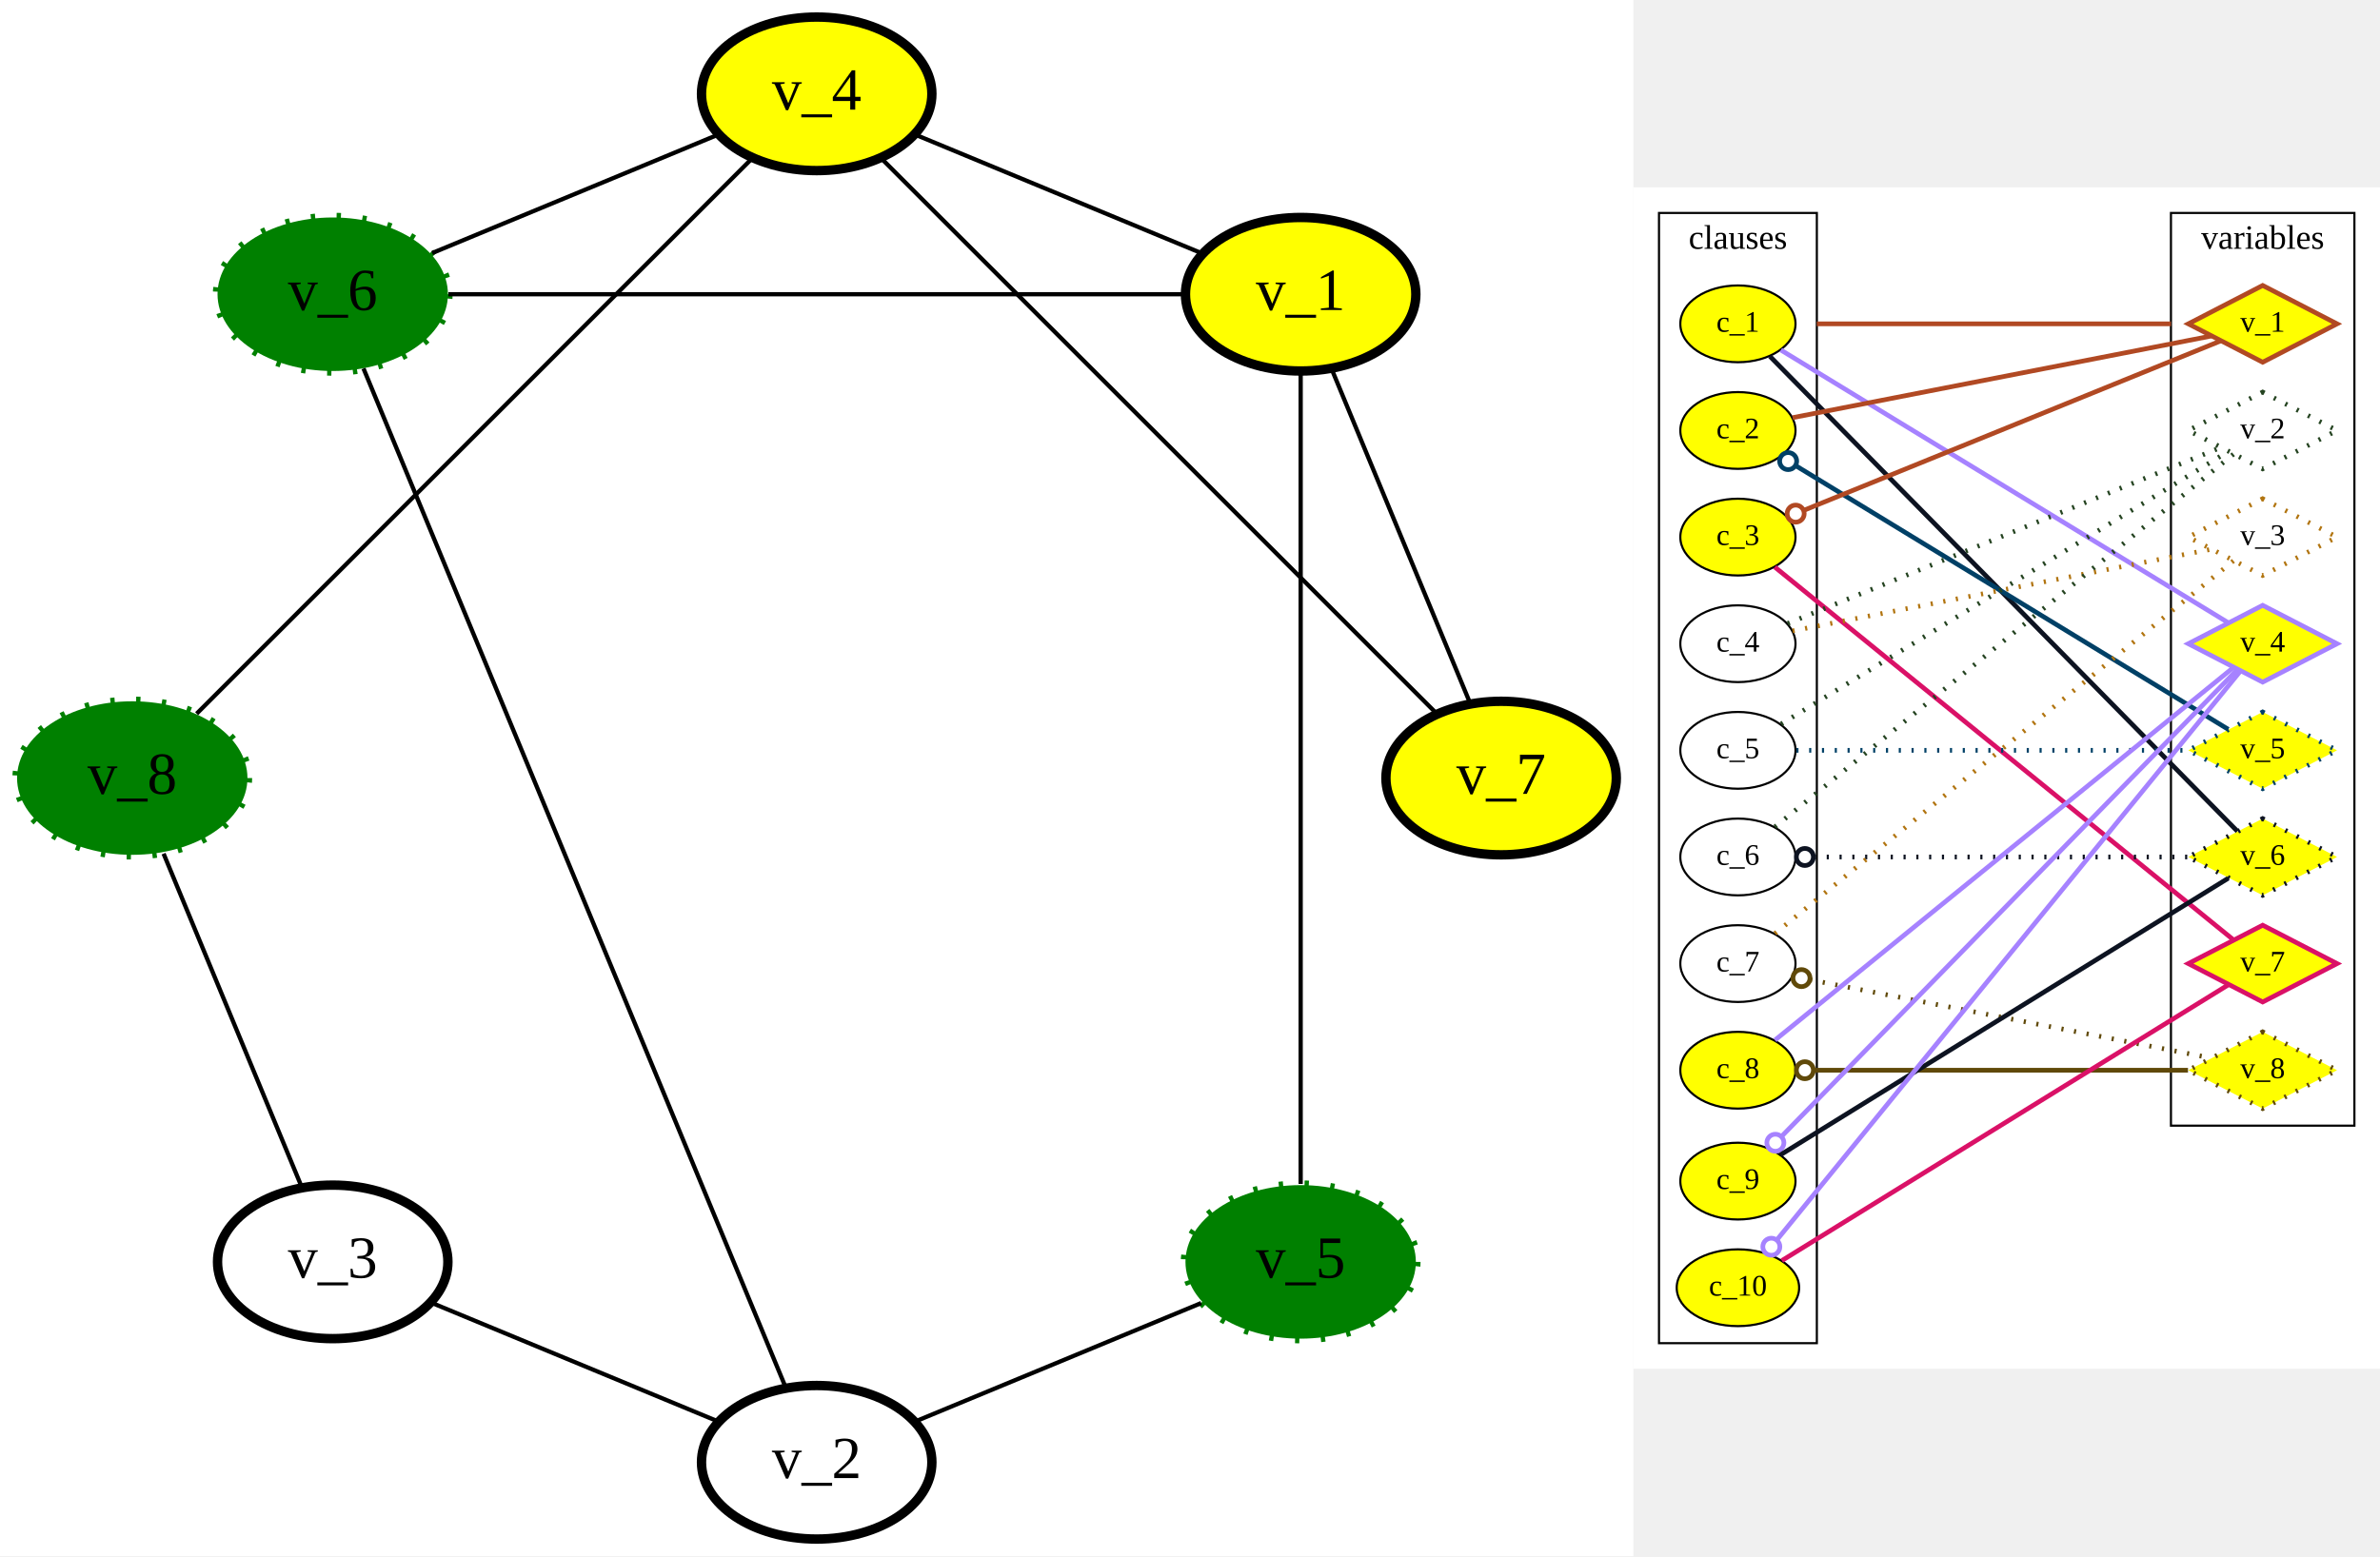
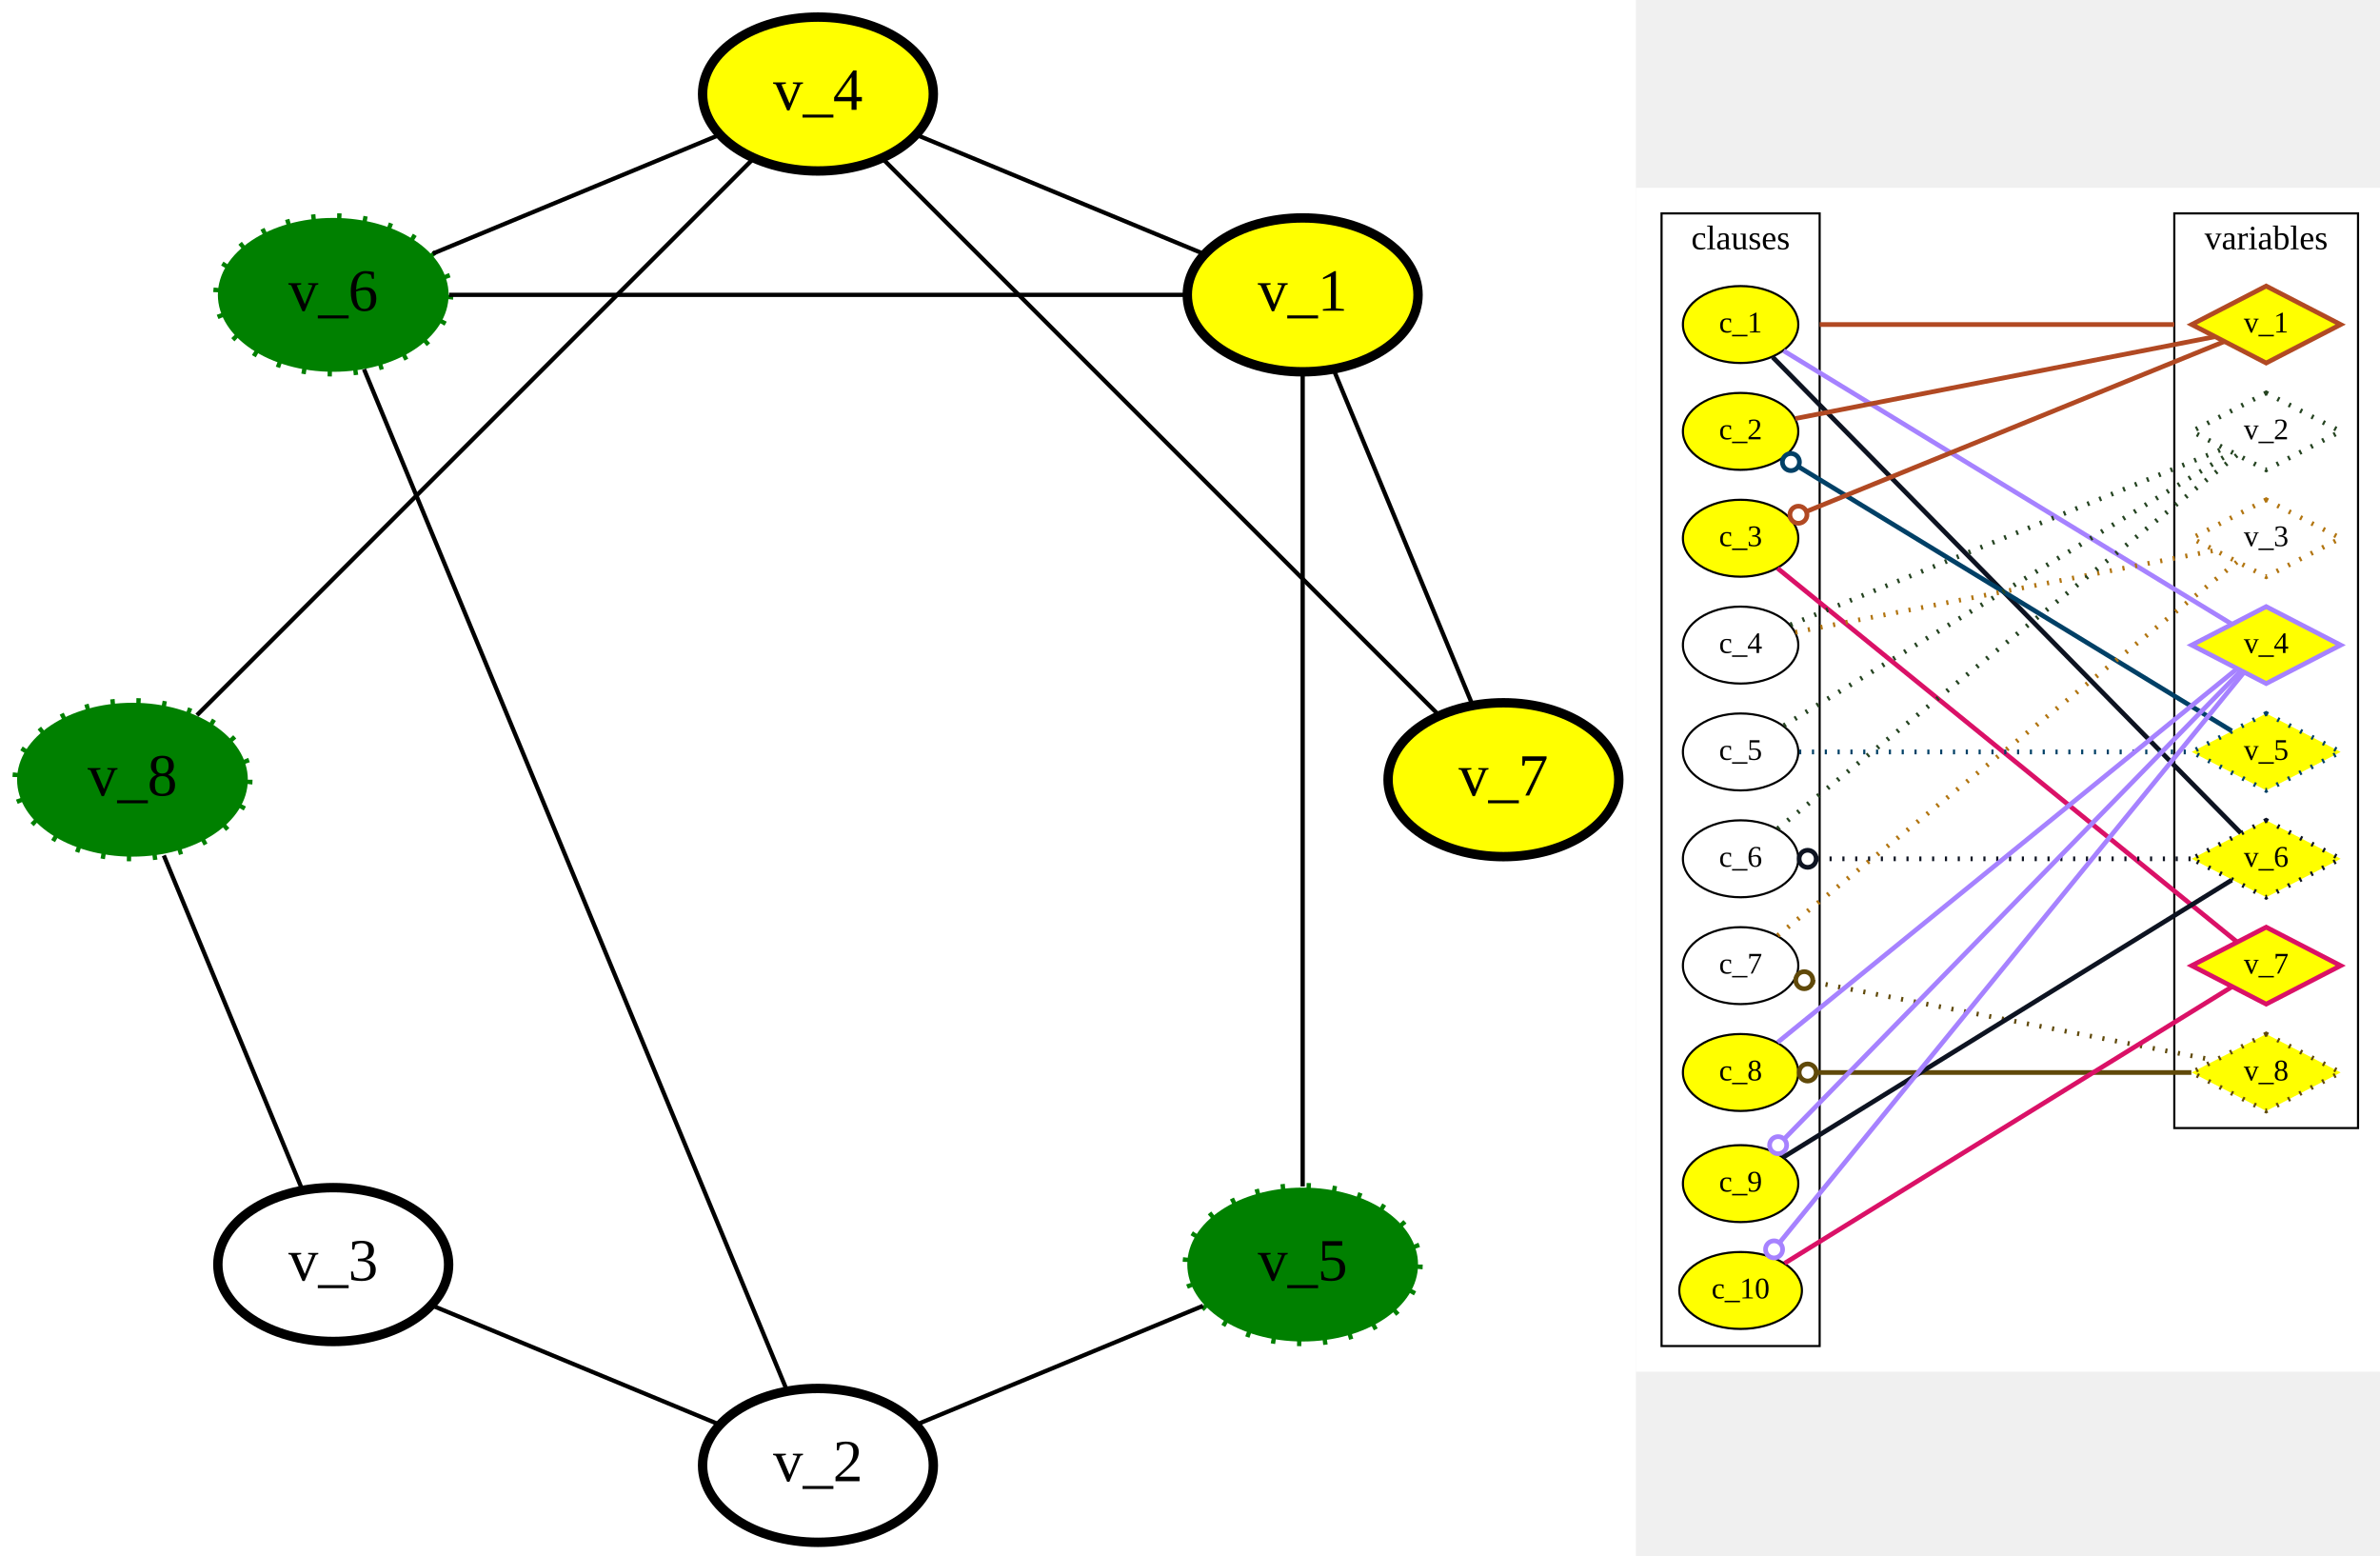
- <svg xmlns="http://www.w3.org/2000/svg" width="557.86pt" height="364.86pt" viewBox="0.0 0.0 557.86 364.86" preserveAspectRatio="xMinYMin">
+ <svg xmlns="http://www.w3.org/2000/svg" width="557pt" height="364pt" viewBox="0.0 0.0 557 364" preserveAspectRatio="xMinYMin">
  <g id="graph0" class="graph" transform="scale(1 1) rotate(0) translate(4 360.856)">
    <polygon fill="white" stroke="none" points="-4,4 -4,-360.856 378.856,-360.856 378.856,4 -4,4" />
    <g id="node1" class="node">
      <ellipse fill="yellow" stroke="black" stroke-width="2.2" cx="300.868" cy="-291.868" rx="27" ry="18" />
      <text text-anchor="middle" x="300.868" y="-288.168" font-family="Times New Roman,serif" font-size="14.00">v_1</text>
    </g>
    <g id="node2" class="node">
      <ellipse fill="yellow" stroke="black" stroke-width="2.2" cx="187.428" cy="-338.856" rx="27" ry="18" />
      <text text-anchor="middle" x="187.428" y="-335.156" font-family="Times New Roman,serif" font-size="14.00">v_4</text>
    </g>
    <g id="edge1" class="edge">
      <path fill="none" stroke="black" d="M277.912,-301.377C258.36,-309.475 230.393,-321.06 210.74,-329.2" />
    </g>
    <g id="node3" class="node">
      <ellipse fill="green" stroke="green" stroke-width="2.2" stroke-dasharray="1,5" cx="73.988" cy="-291.868" rx="27" ry="18" />
      <text text-anchor="middle" x="73.988" y="-288.168" font-family="Times New Roman,serif" font-size="14.00">v_6</text>
    </g>
    <g id="edge2" class="edge">
      <path fill="none" stroke="black" d="M273.501,-291.868C229.776,-291.868 144.662,-291.868 101.099,-291.868" />
    </g>
    <g id="node4" class="node">
      <ellipse fill="green" stroke="green" stroke-width="2.2" stroke-dasharray="1,5" cx="300.868" cy="-64.988" rx="27" ry="18" />
      <text text-anchor="middle" x="300.868" y="-61.288" font-family="Times New Roman,serif" font-size="14.00">v_5</text>
    </g>
    <g id="edge4" class="edge">
      <path fill="none" stroke="black" d="M300.868,-273.685C300.868,-231.204 300.868,-125.825 300.868,-83.258" />
    </g>
    <g id="node5" class="node">
      <ellipse fill="yellow" stroke="black" stroke-width="2.2" cx="347.856" cy="-178.428" rx="27" ry="18" />
      <text text-anchor="middle" x="347.856" y="-174.728" font-family="Times New Roman,serif" font-size="14.00">v_7</text>
    </g>
    <g id="edge5" class="edge">
      <path fill="none" stroke="black" d="M308.21,-274.143C317.037,-252.832 331.762,-217.285 340.566,-196.029" />
    </g>
    <g id="edge3" class="edge">
      <path fill="none" stroke="black" d="M164.472,-329.348C144.92,-321.249 116.953,-309.664 97.3,-301.524" />
    </g>
    <g id="edge11" class="edge">
      <path fill="none" stroke="black" d="M202.521,-323.764C233.097,-293.187 302.047,-224.238 332.687,-193.598" />
    </g>
    <g id="node6" class="node">
      <ellipse fill="none" stroke="black" stroke-width="2.2" cx="187.428" cy="-18" rx="27" ry="18" />
      <text text-anchor="middle" x="187.428" y="-14.3" font-family="Times New Roman,serif" font-size="14.00">v_2</text>
    </g>
    <g id="edge8" class="edge">
      <path fill="none" stroke="black" d="M180.159,-35.548C159.67,-85.014 101.612,-225.179 81.197,-274.466" />
    </g>
    <g id="edge7" class="edge">
      <path fill="none" stroke="black" d="M210.384,-27.509C229.936,-35.607 257.904,-47.192 277.557,-55.332" />
    </g>
    <g id="node7" class="node">
      <ellipse fill="none" stroke="black" stroke-width="2.2" cx="73.988" cy="-64.988" rx="27" ry="18" />
      <text text-anchor="middle" x="73.988" y="-61.288" font-family="Times New Roman,serif" font-size="14.00">v_3</text>
    </g>
    <g id="edge6" class="edge">
      <path fill="none" stroke="black" d="M164.472,-27.509C144.92,-35.607 116.953,-47.192 97.3,-55.332" />
    </g>
    <g id="node8" class="node">
      <ellipse fill="green" stroke="green" stroke-width="2.2" stroke-dasharray="1,5" cx="27" cy="-178.428" rx="27" ry="18" />
      <text text-anchor="middle" x="27" y="-174.728" font-family="Times New Roman,serif" font-size="14.00">v_8</text>
    </g>
    <g id="edge10" class="edge">
      <path fill="none" stroke="black" d="M42.093,-193.521C72.669,-224.097 141.618,-293.047 172.259,-323.687" />
    </g>
    <g id="edge9" class="edge">
      <path fill="none" stroke="black" d="M34.342,-160.703C43.169,-139.392 57.894,-103.845 66.698,-82.589" />
    </g>
  </g>
  <g id="graph0" class="graph" transform="translate(382.86 43.93) scale(0.5) scale(1 1) rotate(0) translate(4 550)">
    <polygon fill="white" stroke="transparent" points="-4,4 -4,-550 346,-550 346,4 -4,4" />
    <g id="clust1" class="cluster">
      <polygon fill="none" stroke="black" points="8,-8 8,-538 82,-538 82,-8 8,-8" />
      <text text-anchor="middle" x="45" y="-521.2" font-family="Times New Roman,serif" font-size="16.00">clauses</text>
    </g>
    <g id="clust2" class="cluster">
      <polygon fill="none" stroke="black" points="248,-110 248,-538 334,-538 334,-110 248,-110" />
      <text text-anchor="middle" x="291" y="-521.2" font-family="Times New Roman,serif" font-size="16.00">variables</text>
    </g>
    <g id="node1" class="node">
      <ellipse fill="yellow" stroke="black" cx="45" cy="-486" rx="27" ry="18" />
      <text text-anchor="middle" x="45" y="-482.3" font-family="Times New Roman,serif" font-size="14.00">c_1</text>
    </g>
    <g id="node2" class="node">
      <ellipse fill="yellow" stroke="black" cx="45" cy="-436" rx="27" ry="18" />
      <text text-anchor="middle" x="45" y="-432.3" font-family="Times New Roman,serif" font-size="14.00">c_2</text>
    </g>
    <g id="node11" class="node">
      <polygon fill="yellow" stroke="#b14923" stroke-width="2.2" points="291,-504 256.14,-486 291,-468 325.86,-486 291,-504" />
      <text text-anchor="middle" x="291" y="-482.3" font-family="Times New Roman,serif" font-size="14.00">v_1</text>
    </g>
    <g id="edge17" class="edge">
      <path fill="none" stroke="#b14923" stroke-width="2.2" d="M82,-486C137.33,-486 192.67,-486 248,-486" />
    </g>
    <g id="node14" class="node">
      <polygon fill="yellow" stroke="#a682ff" stroke-width="2.2" points="291,-354 256.14,-336 291,-318 325.86,-336 291,-354" />
      <text text-anchor="middle" x="291" y="-332.3" font-family="Times New Roman,serif" font-size="14.00">v_4</text>
    </g>
    <g id="edge18" class="edge">
      <path fill="none" stroke="#a682ff" stroke-width="2.2" d="M65.13,-473.72C112.75,-444.69 231.57,-372.24 274.88,-345.83" />
    </g>
    <g id="node16" class="node">
      <polygon fill="yellow" stroke="#0d1321" stroke-width="2.2" stroke-dasharray="1,5" points="291,-254 256.14,-236 291,-218 325.86,-236 291,-254" />
      <text text-anchor="middle" x="291" y="-232.3" font-family="Times New Roman,serif" font-size="14.00">v_6</text>
    </g>
    <g id="edge19" class="edge">
      <path fill="none" stroke="#0d1321" stroke-width="2.2" d="M60.02,-470.74C105.08,-424.94 238.54,-289.31 279.15,-248.05" />
    </g>
    <g id="node3" class="node">
      <ellipse fill="yellow" stroke="black" cx="45" cy="-386" rx="27" ry="18" />
      <text text-anchor="middle" x="45" y="-382.3" font-family="Times New Roman,serif" font-size="14.00">c_3</text>
    </g>
    <g id="edge20" class="edge">
      <path fill="none" stroke="#b14923" stroke-width="2.2" d="M70.6,-442C118.37,-451.32 220.42,-471.23 266.96,-480.31" />
    </g>
    <g id="node15" class="node">
      <polygon fill="yellow" stroke="#004066" stroke-width="2.2" stroke-dasharray="1,5" points="291,-304 256.14,-286 291,-268 325.86,-286 291,-304" />
      <text text-anchor="middle" x="291" y="-282.3" font-family="Times New Roman,serif" font-size="14.00">v_5</text>
    </g>
    <g id="edge21" class="edge">
      <path fill="none" stroke="#004066" stroke-width="2.2" d="M71.97,-419.56C123.27,-388.27 233.51,-321.05 274.88,-295.83" />
      <ellipse fill="none" stroke="#004066" stroke-width="2.2" cx="68.55" cy="-421.64" rx="4" ry="4" />
    </g>
    <g id="node4" class="node">
      <ellipse fill="white" stroke="black" cx="45" cy="-336" rx="27" ry="18" />
      <text text-anchor="middle" x="45" y="-332.3" font-family="Times New Roman,serif" font-size="14.00">c_4</text>
    </g>
    <g id="edge22" class="edge">
      <path fill="none" stroke="#b14923" stroke-width="2.2" d="M75.85,-398.54C127.14,-419.39 228.56,-460.62 271.28,-477.99" />
      <ellipse fill="none" stroke="#b14923" stroke-width="2.2" cx="72.07" cy="-397" rx="4" ry="4" />
    </g>
    <g id="node17" class="node">
      <polygon fill="yellow" stroke="#da1167" stroke-width="2.2" points="291,-204 256.14,-186 291,-168 325.86,-186 291,-204" />
      <text text-anchor="middle" x="291" y="-182.3" font-family="Times New Roman,serif" font-size="14.00">v_7</text>
    </g>
    <g id="edge23" class="edge">
      <path fill="none" stroke="#da1167" stroke-width="2.2" d="M62.3,-371.94C108.78,-334.15 235.68,-230.98 277.46,-197.01" />
    </g>
    <g id="node5" class="node">
      <ellipse fill="white" stroke="black" cx="45" cy="-286" rx="27" ry="18" />
      <text text-anchor="middle" x="45" y="-282.3" font-family="Times New Roman,serif" font-size="14.00">c_5</text>
    </g>
    <g id="node12" class="node">
      <polygon fill="none" stroke="#244320" stroke-width="2.2" stroke-dasharray="1,5" points="291,-454 256.14,-436 291,-418 325.86,-436 291,-454" />
      <text text-anchor="middle" x="291" y="-432.3" font-family="Times New Roman,serif" font-size="14.00">v_2</text>
    </g>
    <g id="edge24" class="edge">
      <path fill="none" stroke="#244320" stroke-width="2.2" stroke-dasharray="1,5" d="M68.36,-345.5C116.58,-365.1 226.36,-409.72 271.28,-427.99" />
    </g>
    <g id="node13" class="node">
      <polygon fill="none" stroke="#b1740f" stroke-width="2.2" stroke-dasharray="1,5" points="291,-404 256.14,-386 291,-368 325.86,-386 291,-404" />
      <text text-anchor="middle" x="291" y="-382.3" font-family="Times New Roman,serif" font-size="14.00">v_3</text>
    </g>
    <g id="edge25" class="edge">
      <path fill="none" stroke="#b1740f" stroke-width="2.2" stroke-dasharray="1,5" d="M70.6,-342C118.37,-351.32 220.42,-371.23 266.96,-380.31" />
    </g>
    <g id="node6" class="node">
      <ellipse fill="white" stroke="black" cx="45" cy="-236" rx="27" ry="18" />
      <text text-anchor="middle" x="45" y="-232.3" font-family="Times New Roman,serif" font-size="14.00">c_6</text>
    </g>
    <g id="edge26" class="edge">
      <path fill="none" stroke="#244320" stroke-width="2.2" stroke-dasharray="1,5" d="M65.25,-298.35C112.94,-327.43 231.57,-399.76 274.86,-426.16" />
    </g>
    <g id="edge27" class="edge">
      <path fill="none" stroke="#004066" stroke-width="2.2" stroke-dasharray="1,5" d="M72.39,-286C133.59,-286 194.79,-286 255.99,-286" />
    </g>
    <g id="node7" class="node">
      <ellipse fill="white" stroke="black" cx="45" cy="-186" rx="27" ry="18" />
      <text text-anchor="middle" x="45" y="-182.3" font-family="Times New Roman,serif" font-size="14.00">c_7</text>
    </g>
    <g id="edge28" class="edge">
      <path fill="none" stroke="#244320" stroke-width="2.2" stroke-dasharray="1,5" d="M62.36,-250.12C108.89,-287.94 235.62,-390.98 277.42,-424.96" />
    </g>
    <g id="edge29" class="edge">
      <path fill="none" stroke="#0d1321" stroke-width="2.2" stroke-dasharray="1,5" d="M80.63,-236C139.09,-236 197.54,-236 255.99,-236" />
      <ellipse fill="none" stroke="#0d1321" stroke-width="2.2" cx="76.39" cy="-236" rx="4" ry="4" />
    </g>
    <g id="node8" class="node">
      <ellipse fill="yellow" stroke="black" cx="45" cy="-136" rx="27" ry="18" />
      <text text-anchor="middle" x="45" y="-132.3" font-family="Times New Roman,serif" font-size="14.00">c_8</text>
    </g>
    <g id="edge30" class="edge">
      <path fill="none" stroke="#b1740f" stroke-width="2.2" stroke-dasharray="1,5" d="M62.36,-200.12C108.89,-237.94 235.62,-340.98 277.42,-374.96" />
    </g>
    <g id="node18" class="node">
      <polygon fill="yellow" stroke="#604909" stroke-width="2.2" stroke-dasharray="1,5" points="291,-154 256.14,-136 291,-118 325.86,-136 291,-154" />
      <text text-anchor="middle" x="291" y="-132.3" font-family="Times New Roman,serif" font-size="14.00">v_8</text>
    </g>
    <g id="edge31" class="edge">
      <path fill="none" stroke="#604909" stroke-width="2.2" stroke-dasharray="1,5" d="M78.87,-178.39C129.3,-168.55 222.92,-150.28 266.94,-141.69" />
      <ellipse fill="none" stroke="#604909" stroke-width="2.2" cx="74.79" cy="-179.19" rx="4" ry="4" />
    </g>
    <g id="node9" class="node">
      <ellipse fill="yellow" stroke="black" cx="45" cy="-84" rx="27" ry="18" />
      <text text-anchor="middle" x="45" y="-80.3" font-family="Times New Roman,serif" font-size="14.00">c_9</text>
    </g>
    <g id="edge32" class="edge">
      <path fill="none" stroke="#a682ff" stroke-width="2.2" d="M62.36,-150.12C108.89,-187.94 235.62,-290.98 277.42,-324.96" />
    </g>
    <g id="edge33" class="edge">
      <path fill="none" stroke="#604909" stroke-width="2.2" d="M80.63,-136C139.09,-136 197.54,-136 255.99,-136" />
      <ellipse fill="none" stroke="#604909" stroke-width="2.2" cx="76.39" cy="-136" rx="4" ry="4" />
    </g>
    <g id="node10" class="node">
      <ellipse fill="yellow" stroke="black" cx="45" cy="-34" rx="28.7" ry="18" />
      <text text-anchor="middle" x="45" y="-30.3" font-family="Times New Roman,serif" font-size="14.00">c_10</text>
    </g>
    <g id="edge34" class="edge">
      <path fill="none" stroke="#a682ff" stroke-width="2.2" d="M65.41,-104.91C114.89,-155.6 240.03,-283.79 279.13,-323.85" />
      <ellipse fill="none" stroke="#a682ff" stroke-width="2.2" cx="62.56" cy="-101.99" rx="4" ry="4" />
    </g>
    <g id="edge35" class="edge">
      <path fill="none" stroke="#0d1321" stroke-width="2.2" d="M64.9,-96.29C112.35,-125.62 231.46,-199.21 274.86,-226.03" />
    </g>
    <g id="edge36" class="edge">
      <path fill="none" stroke="#a682ff" stroke-width="2.2" d="M63.37,-56.56C111.9,-116.13 242.35,-276.28 280.43,-323.02" />
      <ellipse fill="none" stroke="#a682ff" stroke-width="2.2" cx="60.67" cy="-53.23" rx="4" ry="4" />
    </g>
    <g id="edge37" class="edge">
      <path fill="none" stroke="#da1167" stroke-width="2.2" d="M65.6,-46.73C113.53,-76.34 231.68,-149.34 274.86,-176.03" />
    </g>
  </g>
</svg>
